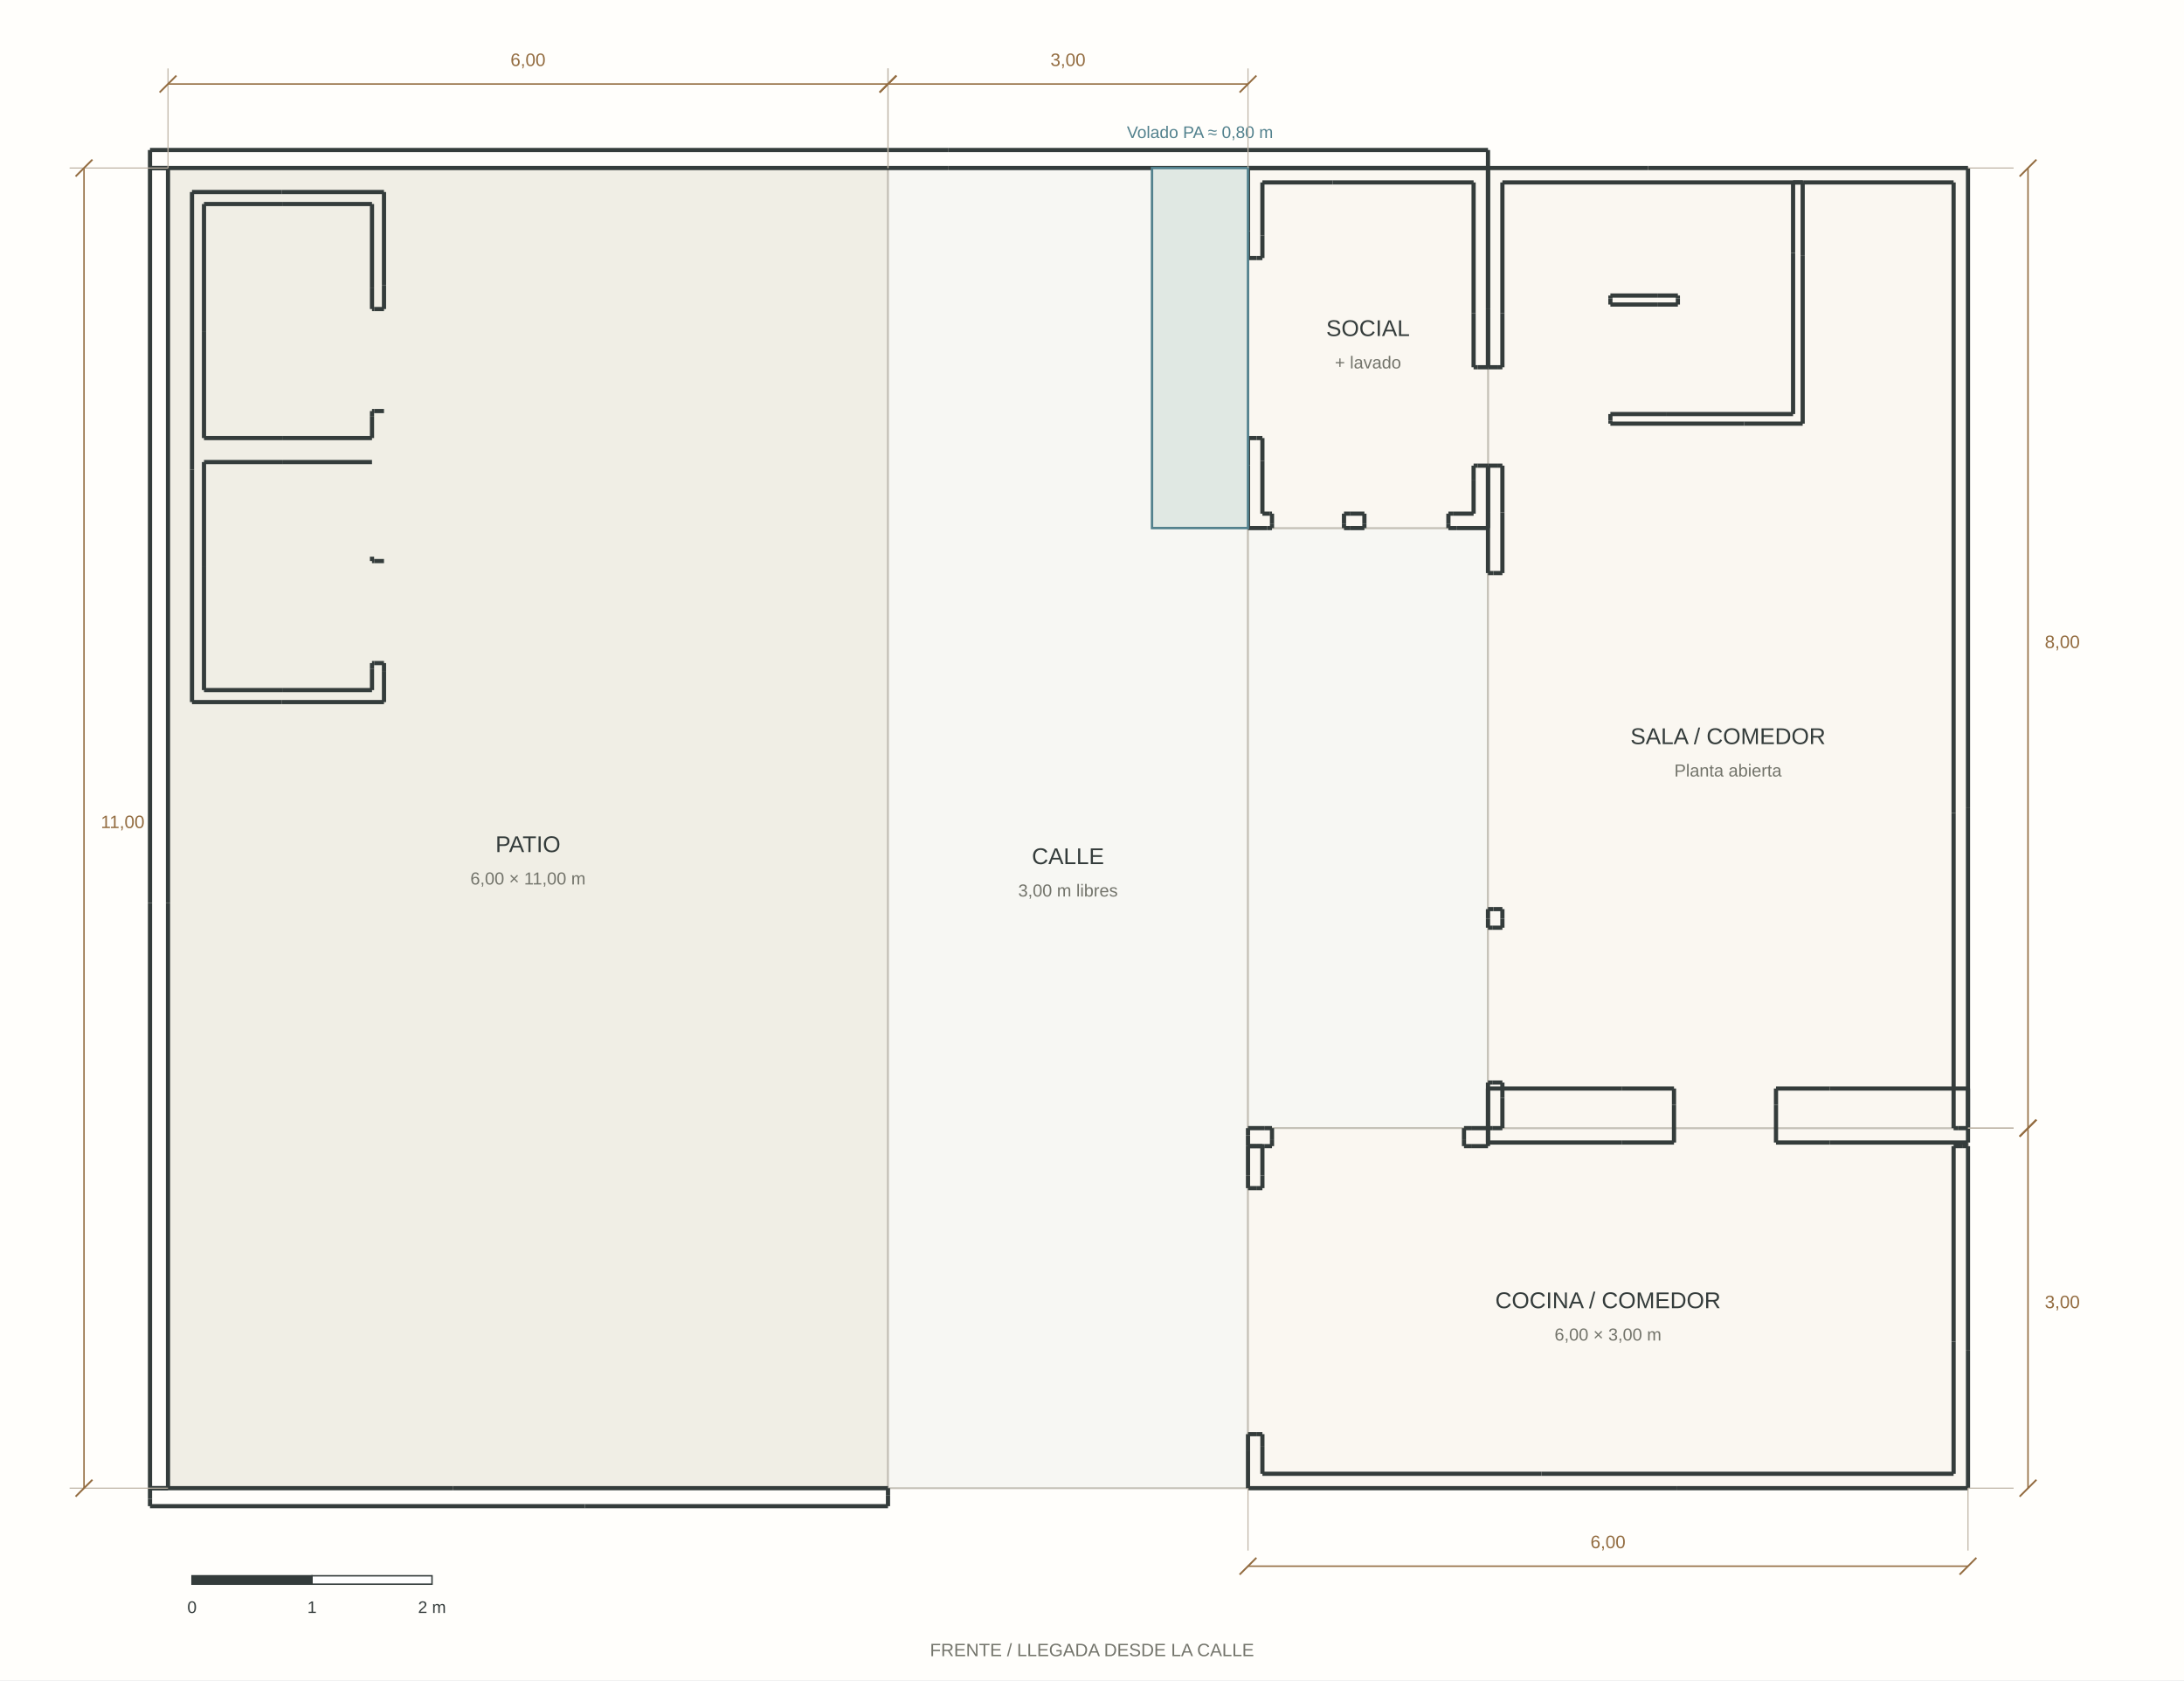
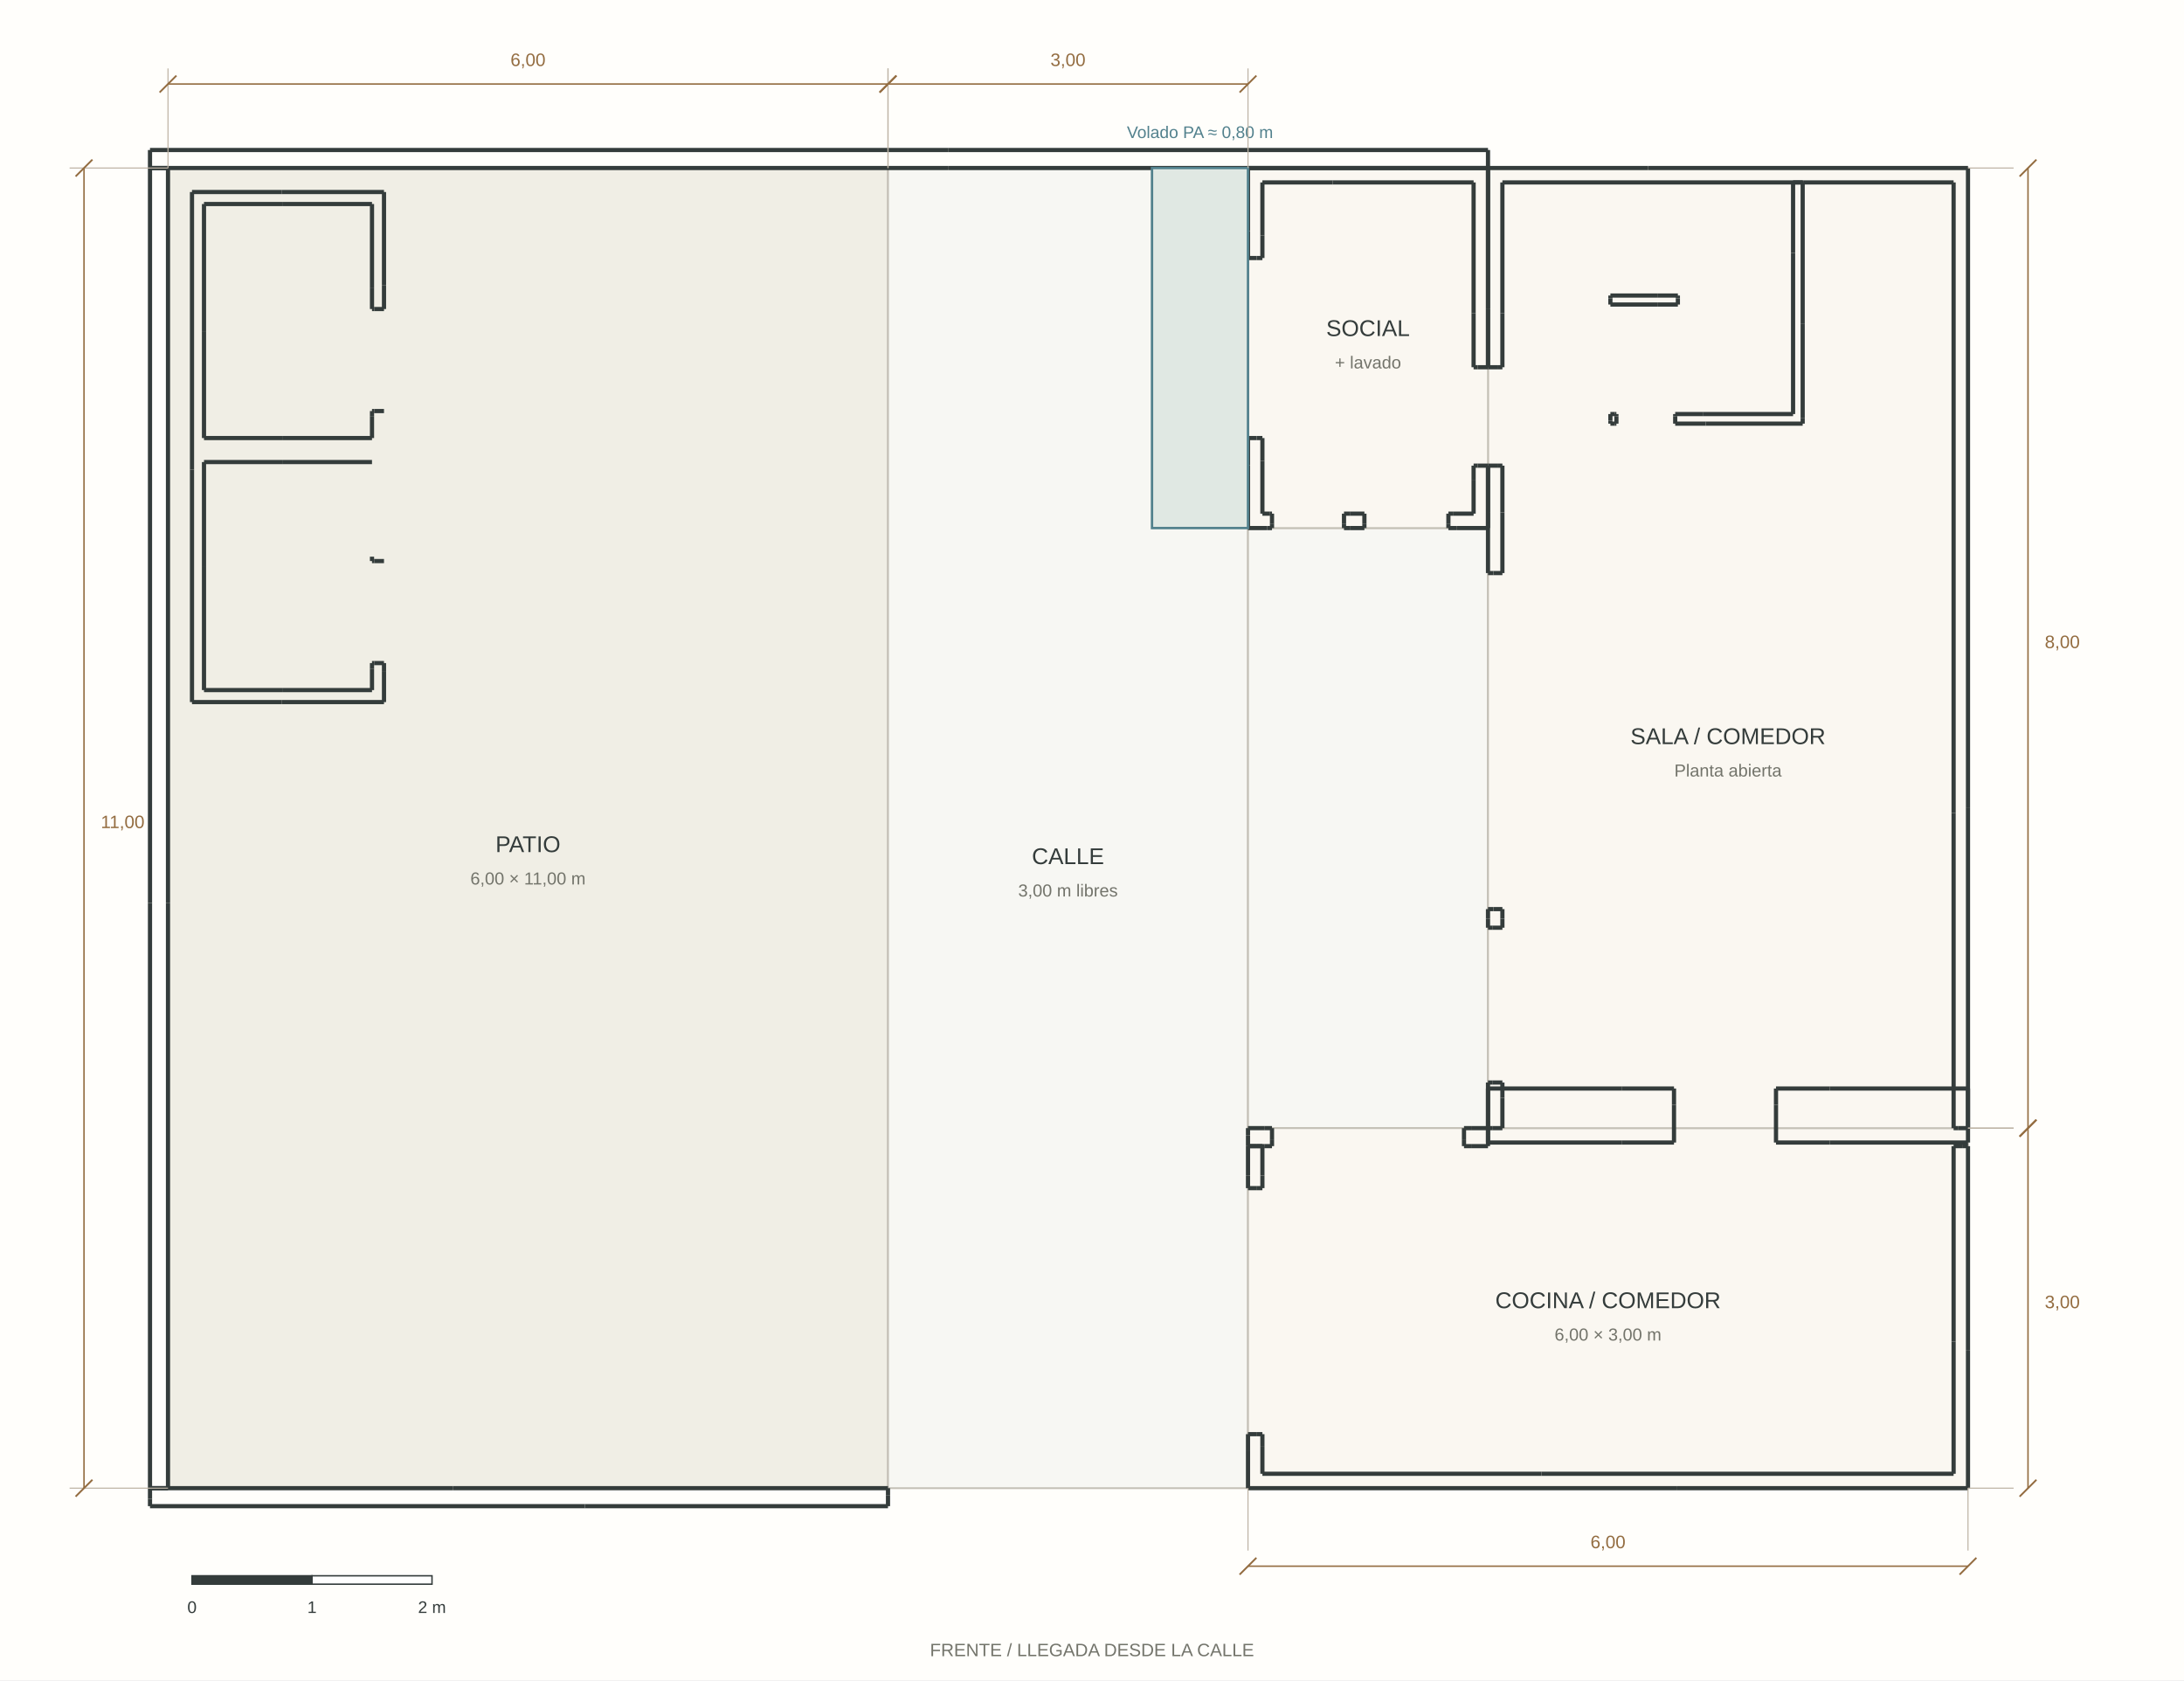
<svg xmlns="http://www.w3.org/2000/svg" viewBox="0 0 1456.0 1120.0" role="img" aria-label="Conjunto y medidas generales">
  <rect width="100%" height="100%" fill="#fffefb" />
  <polygon points="112.0,992.0 592.0,992.0 592.0,112.0 112.0,112.0" fill="#f0eee5" stroke="#c4c0b6" stroke-width="1.2" />
  <polygon points="592.0,992.0 832.0,992.0 832.0,112.0 592.0,112.0" fill="#f7f7f3" stroke="#c4c0b6" stroke-width="1.2" />
  <polygon points="832.0,752.0 992.0,752.0 992.0,352.0 832.0,352.0" fill="#f7f7f3" stroke="#c4c0b6" stroke-width="1.2" />
  <polygon points="832.0,992.0 1312.0,992.0 1312.0,752.0 832.0,752.0" fill="#faf7f1" stroke="#c4c0b6" stroke-width="1.2" />
  <polygon points="992.0,752.0 1312.0,752.0 1312.0,112.0 992.0,112.0" fill="#faf7f1" stroke="#c4c0b6" stroke-width="1.2" />
  <polygon points="832.0,352.0 992.0,352.0 992.0,112.0 832.0,112.0" fill="#faf7f1" stroke="#c4c0b6" stroke-width="1.2" />
  <polyline points="995.2,752.0 992.0,752.0" fill="none" stroke="#343c3b" stroke-width="2.8" />
  <polyline points="1001.6,752.0 995.2,752.0" fill="none" stroke="#343c3b" stroke-width="2.8" />
  <polyline points="995.2,721.6 992.0,721.6" fill="none" stroke="#343c3b" stroke-width="2.8" />
  <polyline points="1001.6,721.6 995.2,721.6" fill="none" stroke="#343c3b" stroke-width="2.8" />
  <polyline points="992.0,741.867 992.0,721.6" fill="none" stroke="#343c3b" stroke-width="2.8" />
  <polyline points="992.0,752.0 992.0,741.867" fill="none" stroke="#343c3b" stroke-width="2.8" />
  <polyline points="1001.6,731.733 1001.6,721.6" fill="none" stroke="#343c3b" stroke-width="2.8" />
  <polyline points="1001.6,752.0 1001.6,731.733" fill="none" stroke="#343c3b" stroke-width="2.8" />
  <polyline points="992.0,205.899 992.0,112.0" fill="none" stroke="#343c3b" stroke-width="2.8" />
  <polyline points="992.0,244.8 992.0,205.899" fill="none" stroke="#343c3b" stroke-width="2.8" />
  <polyline points="992.0,341.624 992.0,310.4" fill="none" stroke="#343c3b" stroke-width="2.8" />
  <polyline points="992.0,382.0 992.0,341.624" fill="none" stroke="#343c3b" stroke-width="2.8" />
  <polyline points="992.0,612.414 992.0,606.0" fill="none" stroke="#343c3b" stroke-width="2.8" />
  <polyline points="992.0,618.4 992.0,612.414" fill="none" stroke="#343c3b" stroke-width="2.8" />
  <polyline points="992.0,112.0 1098.667,112.0" fill="none" stroke="#343c3b" stroke-width="2.8" />
  <polyline points="1312.0,112.0 1098.667,112.0" fill="none" stroke="#343c3b" stroke-width="2.8" />
  <polyline points="1312.0,752.0 1312.0,538.667" fill="none" stroke="#343c3b" stroke-width="2.8" />
  <polyline points="1312.0,538.667 1312.0,112.0" fill="none" stroke="#343c3b" stroke-width="2.8" />
  <polyline points="1305.6,752.0 1302.4,752.0" fill="none" stroke="#343c3b" stroke-width="2.8" />
  <polyline points="1312.0,752.0 1305.6,752.0" fill="none" stroke="#343c3b" stroke-width="2.8" />
  <polyline points="1302.4,752.0 1302.4,541.867" fill="none" stroke="#343c3b" stroke-width="2.8" />
  <polyline points="1302.4,541.867 1302.4,121.6" fill="none" stroke="#343c3b" stroke-width="2.8" />
  <polyline points="1302.4,121.6 1202.133,121.6" fill="none" stroke="#343c3b" stroke-width="2.8" />
  <polyline points="1202.133,121.6 1001.6,121.6" fill="none" stroke="#343c3b" stroke-width="2.8" />
  <polyline points="1001.6,244.8 1001.6,208.711" fill="none" stroke="#343c3b" stroke-width="2.8" />
  <polyline points="1001.6,208.711 1001.6,121.6" fill="none" stroke="#343c3b" stroke-width="2.8" />
  <polyline points="1001.6,341.624 1001.6,310.4" fill="none" stroke="#343c3b" stroke-width="2.8" />
  <polyline points="1001.6,382.0 1001.6,341.624" fill="none" stroke="#343c3b" stroke-width="2.8" />
  <polyline points="1001.6,612.414 1001.6,606.0" fill="none" stroke="#343c3b" stroke-width="2.8" />
  <polyline points="1001.6,618.4 1001.6,612.414" fill="none" stroke="#343c3b" stroke-width="2.8" />
  <polyline points="995.2,618.4 992.0,618.4" fill="none" stroke="#343c3b" stroke-width="2.8" />
  <polyline points="1001.6,618.4 995.2,618.4" fill="none" stroke="#343c3b" stroke-width="2.8" />
  <polyline points="1001.6,310.4 998.788,310.4" fill="none" stroke="#343c3b" stroke-width="2.8" />
  <polyline points="998.788,310.4 992.0,310.4" fill="none" stroke="#343c3b" stroke-width="2.8" />
  <polyline points="1001.6,244.8 998.788,244.8" fill="none" stroke="#343c3b" stroke-width="2.8" />
  <polyline points="998.788,244.8 992.0,244.8" fill="none" stroke="#343c3b" stroke-width="2.8" />
  <polyline points="995.6,382.0 992.0,382.0" fill="none" stroke="#343c3b" stroke-width="2.8" />
  <polyline points="1001.6,382.0 995.6,382.0" fill="none" stroke="#343c3b" stroke-width="2.8" />
  <polyline points="995.6,606.0 992.0,606.0" fill="none" stroke="#343c3b" stroke-width="2.8" />
  <polyline points="1001.6,606.0 995.6,606.0" fill="none" stroke="#343c3b" stroke-width="2.8" />
  <polyline points="832.0,783.6 832.0,764.0" fill="none" stroke="#343c3b" stroke-width="2.8" />
  <polyline points="832.0,792.0 832.0,783.6" fill="none" stroke="#343c3b" stroke-width="2.8" />
  <polyline points="832.0,966.8 832.0,956.0" fill="none" stroke="#343c3b" stroke-width="2.8" />
  <polyline points="832.0,992.0 832.0,966.8" fill="none" stroke="#343c3b" stroke-width="2.8" />
  <polyline points="841.6,764.0 837.723,764.0" fill="none" stroke="#343c3b" stroke-width="2.8" />
  <polyline points="837.723,764.0 832.0,764.0" fill="none" stroke="#343c3b" stroke-width="2.8" />
  <polyline points="1312.0,992.0 1118.154,992.0" fill="none" stroke="#343c3b" stroke-width="2.8" />
  <polyline points="1118.154,992.0 832.0,992.0" fill="none" stroke="#343c3b" stroke-width="2.8" />
  <polyline points="838.0,792.0 832.0,792.0" fill="none" stroke="#343c3b" stroke-width="2.8" />
  <polyline points="841.6,792.0 838.0,792.0" fill="none" stroke="#343c3b" stroke-width="2.8" />
  <polyline points="838.0,956.0 832.0,956.0" fill="none" stroke="#343c3b" stroke-width="2.8" />
  <polyline points="841.6,956.0 838.0,956.0" fill="none" stroke="#343c3b" stroke-width="2.8" />
  <polyline points="841.6,783.6 841.6,764.0" fill="none" stroke="#343c3b" stroke-width="2.8" />
  <polyline points="841.6,792.0 841.6,783.6" fill="none" stroke="#343c3b" stroke-width="2.8" />
  <polyline points="841.6,963.92 841.6,956.0" fill="none" stroke="#343c3b" stroke-width="2.8" />
  <polyline points="841.6,982.4 841.6,963.92" fill="none" stroke="#343c3b" stroke-width="2.8" />
  <polyline points="841.6,982.4 1027.692,982.4" fill="none" stroke="#343c3b" stroke-width="2.8" />
  <polyline points="1302.4,982.4 1027.692,982.4" fill="none" stroke="#343c3b" stroke-width="2.8" />
  <polyline points="1302.4,982.4 1302.4,894.2" fill="none" stroke="#343c3b" stroke-width="2.8" />
  <polyline points="1302.4,894.2 1302.4,764.0" fill="none" stroke="#343c3b" stroke-width="2.8" />
  <polyline points="1312.0,764.0 1308.123,764.0" fill="none" stroke="#343c3b" stroke-width="2.8" />
  <polyline points="1308.123,764.0 1302.4,764.0" fill="none" stroke="#343c3b" stroke-width="2.8" />
  <polyline points="1312.0,992.0 1312.0,899.923" fill="none" stroke="#343c3b" stroke-width="2.8" />
  <polyline points="1312.0,899.923 1312.0,764.0" fill="none" stroke="#343c3b" stroke-width="2.8" />
  <polyline points="844.727,352.0 848.0,352.0" fill="none" stroke="#343c3b" stroke-width="2.8" />
  <polyline points="844.727,352.0 832.0,352.0" fill="none" stroke="#343c3b" stroke-width="2.8" />
  <polyline points="900.295,352.0 896.0,352.0" fill="none" stroke="#343c3b" stroke-width="2.8" />
  <polyline points="909.6,352.0 900.295,352.0" fill="none" stroke="#343c3b" stroke-width="2.8" />
  <polyline points="971.0,352.0 965.6,352.0" fill="none" stroke="#343c3b" stroke-width="2.8" />
  <polyline points="992.0,352.0 971.0,352.0" fill="none" stroke="#343c3b" stroke-width="2.8" />
  <polyline points="992.0,244.8 992.0,205.899" fill="none" stroke="#343c3b" stroke-width="2.8" />
  <polyline points="992.0,205.899 992.0,112.0" fill="none" stroke="#343c3b" stroke-width="2.8" />
  <polyline points="992.0,322.586 992.0,310.4" fill="none" stroke="#343c3b" stroke-width="2.8" />
  <polyline points="992.0,352.0 992.0,322.586" fill="none" stroke="#343c3b" stroke-width="2.8" />
  <polyline points="832.0,154.0 832.0,112.0" fill="none" stroke="#343c3b" stroke-width="2.8" />
  <polyline points="832.0,172.0 832.0,154.0" fill="none" stroke="#343c3b" stroke-width="2.8" />
  <polyline points="832.0,310.0 832.0,292.0" fill="none" stroke="#343c3b" stroke-width="2.8" />
  <polyline points="832.0,352.0 832.0,310.0" fill="none" stroke="#343c3b" stroke-width="2.8" />
  <polyline points="848.0,348.968 848.0,342.4" fill="none" stroke="#343c3b" stroke-width="2.8" />
  <polyline points="848.0,352.0 848.0,348.968" fill="none" stroke="#343c3b" stroke-width="2.8" />
  <polyline points="896.0,348.968 896.0,342.4" fill="none" stroke="#343c3b" stroke-width="2.8" />
  <polyline points="896.0,352.0 896.0,348.968" fill="none" stroke="#343c3b" stroke-width="2.8" />
  <polyline points="965.6,348.968 965.6,342.4" fill="none" stroke="#343c3b" stroke-width="2.8" />
  <polyline points="965.6,352.0 965.6,348.968" fill="none" stroke="#343c3b" stroke-width="2.8" />
  <polyline points="909.6,348.968 909.6,342.4" fill="none" stroke="#343c3b" stroke-width="2.8" />
  <polyline points="909.6,352.0 909.6,348.968" fill="none" stroke="#343c3b" stroke-width="2.8" />
  <polyline points="992.0,112.0 938.667,112.0" fill="none" stroke="#343c3b" stroke-width="2.8" />
  <polyline points="938.667,112.0 832.0,112.0" fill="none" stroke="#343c3b" stroke-width="2.8" />
  <polyline points="985.212,244.8 982.4,244.8" fill="none" stroke="#343c3b" stroke-width="2.8" />
  <polyline points="992.0,244.8 985.212,244.8" fill="none" stroke="#343c3b" stroke-width="2.8" />
  <polyline points="982.4,244.8 982.4,208.711" fill="none" stroke="#343c3b" stroke-width="2.8" />
  <polyline points="982.4,208.711 982.4,121.6" fill="none" stroke="#343c3b" stroke-width="2.8" />
  <polyline points="982.4,319.774 982.4,310.4" fill="none" stroke="#343c3b" stroke-width="2.8" />
  <polyline points="982.4,342.4 982.4,319.774" fill="none" stroke="#343c3b" stroke-width="2.8" />
  <polyline points="888.533,121.6 841.6,121.6" fill="none" stroke="#343c3b" stroke-width="2.8" />
  <polyline points="982.4,121.6 888.533,121.6" fill="none" stroke="#343c3b" stroke-width="2.8" />
  <polyline points="841.6,156.88 841.6,121.6" fill="none" stroke="#343c3b" stroke-width="2.8" />
  <polyline points="841.6,172.0 841.6,156.88" fill="none" stroke="#343c3b" stroke-width="2.8" />
  <polyline points="841.6,307.12 841.6,292.0" fill="none" stroke="#343c3b" stroke-width="2.8" />
  <polyline points="841.6,342.4 841.6,307.12" fill="none" stroke="#343c3b" stroke-width="2.8" />
  <polyline points="848.0,342.4 846.691,342.4" fill="none" stroke="#343c3b" stroke-width="2.8" />
  <polyline points="846.691,342.4 841.6,342.4" fill="none" stroke="#343c3b" stroke-width="2.8" />
  <polyline points="900.295,342.4 896.0,342.4" fill="none" stroke="#343c3b" stroke-width="2.8" />
  <polyline points="909.6,342.4 900.295,342.4" fill="none" stroke="#343c3b" stroke-width="2.8" />
  <polyline points="969.036,342.4 965.6,342.4" fill="none" stroke="#343c3b" stroke-width="2.8" />
  <polyline points="982.4,342.4 969.036,342.4" fill="none" stroke="#343c3b" stroke-width="2.8" />
  <polyline points="985.212,310.4 982.4,310.4" fill="none" stroke="#343c3b" stroke-width="2.8" />
  <polyline points="992.0,310.4 985.212,310.4" fill="none" stroke="#343c3b" stroke-width="2.8" />
  <polyline points="837.76,172.0 832.0,172.0" fill="none" stroke="#343c3b" stroke-width="2.8" />
  <polyline points="841.6,172.0 837.76,172.0" fill="none" stroke="#343c3b" stroke-width="2.8" />
  <polyline points="837.76,292.0 832.0,292.0" fill="none" stroke="#343c3b" stroke-width="2.8" />
  <polyline points="841.6,292.0 837.76,292.0" fill="none" stroke="#343c3b" stroke-width="2.8" />
  <polyline points="992.0,761.6 992.0,747.062" fill="none" stroke="#343c3b" stroke-width="2.8" />
  <polyline points="992.0,747.062 992.0,725.6" fill="none" stroke="#343c3b" stroke-width="2.8" />
  <polyline points="1081.395,761.6 992.0,761.6" fill="none" stroke="#343c3b" stroke-width="2.8" />
  <polyline points="1116.0,761.6 1081.395,761.6" fill="none" stroke="#343c3b" stroke-width="2.8" />
  <polyline points="1219.721,761.6 1184.0,761.6" fill="none" stroke="#343c3b" stroke-width="2.8" />
  <polyline points="1312.0,761.6 1219.721,761.6" fill="none" stroke="#343c3b" stroke-width="2.8" />
  <polyline points="1081.395,725.6 992.0,725.6" fill="none" stroke="#343c3b" stroke-width="2.8" />
  <polyline points="1116.0,725.6 1081.395,725.6" fill="none" stroke="#343c3b" stroke-width="2.8" />
  <polyline points="1219.721,725.6 1184.0,725.6" fill="none" stroke="#343c3b" stroke-width="2.8" />
  <polyline points="1312.0,725.6 1219.721,725.6" fill="none" stroke="#343c3b" stroke-width="2.8" />
  <polyline points="1312.0,761.6 1312.0,747.062" fill="none" stroke="#343c3b" stroke-width="2.8" />
  <polyline points="1312.0,747.062 1312.0,725.6" fill="none" stroke="#343c3b" stroke-width="2.8" />
  <polyline points="1184.0,736.4 1184.0,725.6" fill="none" stroke="#343c3b" stroke-width="2.8" />
  <polyline points="1184.0,761.6 1184.0,736.4" fill="none" stroke="#343c3b" stroke-width="2.8" />
  <polyline points="1116.0,736.4 1116.0,725.6" fill="none" stroke="#343c3b" stroke-width="2.8" />
  <polyline points="1116.0,761.6 1116.0,736.4" fill="none" stroke="#343c3b" stroke-width="2.8" />
  <polyline points="832.0,756.846 832.0,752.0" fill="none" stroke="#343c3b" stroke-width="2.8" />
  <polyline points="832.0,764.0 832.0,756.846" fill="none" stroke="#343c3b" stroke-width="2.8" />
  <polyline points="843.2,764.0 848.0,764.0" fill="none" stroke="#343c3b" stroke-width="2.8" />
  <polyline points="843.2,764.0 832.0,764.0" fill="none" stroke="#343c3b" stroke-width="2.8" />
  <polyline points="980.8,764.0 976.0,764.0" fill="none" stroke="#343c3b" stroke-width="2.8" />
  <polyline points="992.0,764.0 980.8,764.0" fill="none" stroke="#343c3b" stroke-width="2.8" />
  <polyline points="848.0,752.0 843.2,752.0" fill="none" stroke="#343c3b" stroke-width="2.8" />
  <polyline points="843.2,752.0 832.0,752.0" fill="none" stroke="#343c3b" stroke-width="2.8" />
  <polyline points="980.8,752.0 976.0,752.0" fill="none" stroke="#343c3b" stroke-width="2.8" />
  <polyline points="992.0,752.0 980.8,752.0" fill="none" stroke="#343c3b" stroke-width="2.8" />
  <polyline points="992.0,756.846 992.0,752.0" fill="none" stroke="#343c3b" stroke-width="2.8" />
  <polyline points="992.0,764.0 992.0,756.846" fill="none" stroke="#343c3b" stroke-width="2.8" />
  <polyline points="976.0,759.5 976.0,752.0" fill="none" stroke="#343c3b" stroke-width="2.8" />
  <polyline points="976.0,764.0 976.0,759.5" fill="none" stroke="#343c3b" stroke-width="2.8" />
  <polyline points="848.0,759.5 848.0,752.0" fill="none" stroke="#343c3b" stroke-width="2.8" />
  <polyline points="848.0,764.0 848.0,759.5" fill="none" stroke="#343c3b" stroke-width="2.8" />
  <polyline points="1073.6,280.452 1073.6,276.0" fill="none" stroke="#343c3b" stroke-width="2.8" />
  <polyline points="1073.6,282.4 1073.6,280.452" fill="none" stroke="#343c3b" stroke-width="2.8" />
-   <polyline points="1162.771,282.4 1073.6,282.4" fill="none" stroke="#343c3b" stroke-width="2.8" />
-   <polyline points="1201.784,282.4 1162.771,282.4" fill="none" stroke="#343c3b" stroke-width="2.8" />
-   <polyline points="1195.384,276.0 1110.665,276.0" fill="none" stroke="#343c3b" stroke-width="2.8" />
-   <polyline points="1110.665,276.0 1073.6,276.0" fill="none" stroke="#343c3b" stroke-width="2.8" />
+   <polyline points="1077.6,276.0 1076.643,276.0" fill="none" stroke="#343c3b" stroke-width="2.8" />
+   <polyline points="1135.592,276.0 1116.8,276.0" fill="none" stroke="#343c3b" stroke-width="2.8" />
+   <polyline points="1073.6,276.0 1076.643,276.0" fill="none" stroke="#343c3b" stroke-width="2.8" />
+   <polyline points="1195.384,276.0 1135.592,276.0" fill="none" stroke="#343c3b" stroke-width="2.8" />
+   <polyline points="1201.784,278.504 1201.784,215.583" fill="none" stroke="#343c3b" stroke-width="2.8" />
+   <polyline points="1201.784,282.4 1201.784,278.504" fill="none" stroke="#343c3b" stroke-width="2.8" />
+   <polyline points="1201.784,215.583 1201.784,121.6" fill="none" stroke="#343c3b" stroke-width="2.8" />
+   <polyline points="1116.8,277.564 1116.8,276.0" fill="none" stroke="#343c3b" stroke-width="2.8" />
+   <polyline points="1116.8,282.4 1116.8,277.564" fill="none" stroke="#343c3b" stroke-width="2.8" />
+   <polyline points="1077.6,277.564 1077.6,276.0" fill="none" stroke="#343c3b" stroke-width="2.8" />
+   <polyline points="1077.6,282.4 1077.6,277.564" fill="none" stroke="#343c3b" stroke-width="2.8" />
+   <polyline points="1199.836,121.6 1195.384,121.6" fill="none" stroke="#343c3b" stroke-width="2.8" />
+   <polyline points="1201.784,121.6 1199.836,121.6" fill="none" stroke="#343c3b" stroke-width="2.8" />
  <polyline points="1195.384,276.0 1195.384,168.591" fill="none" stroke="#343c3b" stroke-width="2.8" />
  <polyline points="1195.384,168.591 1195.384,121.6" fill="none" stroke="#343c3b" stroke-width="2.8" />
-   <polyline points="1199.836,121.6 1195.384,121.6" fill="none" stroke="#343c3b" stroke-width="2.8" />
-   <polyline points="1201.784,121.6 1199.836,121.6" fill="none" stroke="#343c3b" stroke-width="2.8" />
-   <polyline points="1201.784,282.4 1201.784,170.539" fill="none" stroke="#343c3b" stroke-width="2.8" />
-   <polyline points="1201.784,170.539 1201.784,121.6" fill="none" stroke="#343c3b" stroke-width="2.8" />
+   <polyline points="1077.6,282.4 1076.643,282.4" fill="none" stroke="#343c3b" stroke-width="2.8" />
+   <polyline points="1137.122,282.4 1116.8,282.4" fill="none" stroke="#343c3b" stroke-width="2.8" />
+   <polyline points="1201.784,282.4 1137.122,282.4" fill="none" stroke="#343c3b" stroke-width="2.8" />
+   <polyline points="1073.6,282.4 1076.643,282.4" fill="none" stroke="#343c3b" stroke-width="2.8" />
  <polyline points="1073.6,203.0 1073.6,198.826" fill="none" stroke="#343c3b" stroke-width="2.8" />
  <polyline points="1073.6,198.826 1073.6,197.0" fill="none" stroke="#343c3b" stroke-width="2.8" />
  <polyline points="1118.584,203.0 1118.584,198.826" fill="none" stroke="#343c3b" stroke-width="2.8" />
  <polyline points="1118.584,198.826 1118.584,197.0" fill="none" stroke="#343c3b" stroke-width="2.8" />
  <polyline points="1104.893,203.0 1073.6,203.0" fill="none" stroke="#343c3b" stroke-width="2.8" />
  <polyline points="1118.584,203.0 1104.893,203.0" fill="none" stroke="#343c3b" stroke-width="2.8" />
  <polyline points="1104.893,197.0 1073.6,197.0" fill="none" stroke="#343c3b" stroke-width="2.8" />
  <polyline points="1118.584,197.0 1104.893,197.0" fill="none" stroke="#343c3b" stroke-width="2.8" />
  <polyline points="256.0,206.0 256.0,190.02" fill="none" stroke="#343c3b" stroke-width="2.8" />
  <polyline points="256.0,190.02 256.0,128.0" fill="none" stroke="#343c3b" stroke-width="2.8" />
  <polyline points="256.0,447.327 256.0,442.0" fill="none" stroke="#343c3b" stroke-width="2.8" />
  <polyline points="256.0,468.0 256.0,447.327" fill="none" stroke="#343c3b" stroke-width="2.8" />
  <polyline points="187.697,468.0 128.0,468.0" fill="none" stroke="#343c3b" stroke-width="2.8" />
  <polyline points="256.0,468.0 187.697,468.0" fill="none" stroke="#343c3b" stroke-width="2.8" />
  <polyline points="256.0,128.0 187.697,128.0" fill="none" stroke="#343c3b" stroke-width="2.8" />
  <polyline points="187.697,128.0 128.0,128.0" fill="none" stroke="#343c3b" stroke-width="2.8" />
  <polyline points="128.0,468.0 128.0,312.979" fill="none" stroke="#343c3b" stroke-width="2.8" />
  <polyline points="128.0,312.979 128.0,128.0" fill="none" stroke="#343c3b" stroke-width="2.8" />
  <polyline points="248.0,292.0 188.16,292.0" fill="none" stroke="#343c3b" stroke-width="2.8" />
  <polyline points="188.16,292.0 136.0,292.0" fill="none" stroke="#343c3b" stroke-width="2.8" />
  <polyline points="248.0,191.659 248.0,136.0" fill="none" stroke="#343c3b" stroke-width="2.8" />
  <polyline points="248.0,206.0 248.0,191.659" fill="none" stroke="#343c3b" stroke-width="2.8" />
  <polyline points="248.0,277.688 248.0,274.0" fill="none" stroke="#343c3b" stroke-width="2.8" />
  <polyline points="248.0,292.0 248.0,277.688" fill="none" stroke="#343c3b" stroke-width="2.8" />
  <polyline points="188.16,136.0 136.0,136.0" fill="none" stroke="#343c3b" stroke-width="2.8" />
  <polyline points="248.0,136.0 188.16,136.0" fill="none" stroke="#343c3b" stroke-width="2.8" />
  <polyline points="136.0,220.773 136.0,136.0" fill="none" stroke="#343c3b" stroke-width="2.8" />
  <polyline points="136.0,292.0 136.0,220.773" fill="none" stroke="#343c3b" stroke-width="2.8" />
  <polyline points="248.0,460.0 188.16,460.0" fill="none" stroke="#343c3b" stroke-width="2.8" />
  <polyline points="188.16,460.0 136.0,460.0" fill="none" stroke="#343c3b" stroke-width="2.8" />
  <polyline points="248.0,445.688 248.0,442.0" fill="none" stroke="#343c3b" stroke-width="2.8" />
  <polyline points="248.0,460.0 248.0,445.688" fill="none" stroke="#343c3b" stroke-width="2.8" />
  <polyline points="248.0,374.0 248.0,371.076" fill="none" stroke="#343c3b" stroke-width="2.8" />
  <polyline points="136.0,460.0 136.0,377.401" fill="none" stroke="#343c3b" stroke-width="2.8" />
  <polyline points="136.0,377.401 136.0,308.0" fill="none" stroke="#343c3b" stroke-width="2.8" />
  <polyline points="188.16,308.0 136.0,308.0" fill="none" stroke="#343c3b" stroke-width="2.8" />
  <polyline points="248.0,308.0 188.16,308.0" fill="none" stroke="#343c3b" stroke-width="2.8" />
  <polyline points="249.639,206.0 248.0,206.0" fill="none" stroke="#343c3b" stroke-width="2.8" />
  <polyline points="256.0,206.0 249.639,206.0" fill="none" stroke="#343c3b" stroke-width="2.8" />
  <polyline points="249.639,274.0 248.0,274.0" fill="none" stroke="#343c3b" stroke-width="2.8" />
  <polyline points="256.0,274.0 249.639,274.0" fill="none" stroke="#343c3b" stroke-width="2.8" />
  <polyline points="249.639,442.0 248.0,442.0" fill="none" stroke="#343c3b" stroke-width="2.8" />
  <polyline points="256.0,442.0 249.639,442.0" fill="none" stroke="#343c3b" stroke-width="2.8" />
  <polyline points="249.639,374.0 248.0,374.0" fill="none" stroke="#343c3b" stroke-width="2.8" />
  <polyline points="256.0,374.0 249.639,374.0" fill="none" stroke="#343c3b" stroke-width="2.8" />
  <polyline points="100.0,992.0 100.0,601.867" fill="none" stroke="#343c3b" stroke-width="2.8" />
  <polyline points="100.0,601.867 100.0,112.0" fill="none" stroke="#343c3b" stroke-width="2.8" />
  <polyline points="112.0,992.0 112.0,601.867" fill="none" stroke="#343c3b" stroke-width="2.8" />
  <polyline points="112.0,601.867 112.0,112.0" fill="none" stroke="#343c3b" stroke-width="2.8" />
  <polyline points="112.0,992.0 106.68,992.0" fill="none" stroke="#343c3b" stroke-width="2.8" />
  <polyline points="106.68,992.0 100.0,992.0" fill="none" stroke="#343c3b" stroke-width="2.8" />
  <polyline points="112.0,112.0 106.68,112.0" fill="none" stroke="#343c3b" stroke-width="2.8" />
  <polyline points="106.68,112.0 100.0,112.0" fill="none" stroke="#343c3b" stroke-width="2.8" />
  <polyline points="100.0,112.0 100.0,107.157" fill="none" stroke="#343c3b" stroke-width="2.8" />
  <polyline points="100.0,107.157 100.0,100.0" fill="none" stroke="#343c3b" stroke-width="2.8" />
  <polyline points="992.0,112.0 992.0,107.157" fill="none" stroke="#343c3b" stroke-width="2.8" />
  <polyline points="992.0,107.157 992.0,100.0" fill="none" stroke="#343c3b" stroke-width="2.8" />
  <polyline points="992.0,112.0 632.014,112.0" fill="none" stroke="#343c3b" stroke-width="2.8" />
  <polyline points="632.014,112.0 100.0,112.0" fill="none" stroke="#343c3b" stroke-width="2.8" />
  <polyline points="992.0,100.0 632.014,100.0" fill="none" stroke="#343c3b" stroke-width="2.8" />
  <polyline points="632.014,100.0 100.0,100.0" fill="none" stroke="#343c3b" stroke-width="2.8" />
  <polyline points="592.0,1004.0 389.929,1004.0" fill="none" stroke="#343c3b" stroke-width="2.8" />
  <polyline points="389.929,1004.0 100.0,1004.0" fill="none" stroke="#343c3b" stroke-width="2.8" />
  <polyline points="592.0,992.0 592.0,996.929" fill="none" stroke="#343c3b" stroke-width="2.8" />
  <polyline points="592.0,996.929 592.0,1004.0" fill="none" stroke="#343c3b" stroke-width="2.8" />
  <polyline points="100.0,992.0 302.071,992.0" fill="none" stroke="#343c3b" stroke-width="2.8" />
  <polyline points="302.071,992.0 592.0,992.0" fill="none" stroke="#343c3b" stroke-width="2.8" />
  <polyline points="100.0,1004.0 100.0,999.071" fill="none" stroke="#343c3b" stroke-width="2.8" />
  <polyline points="100.0,999.071 100.0,992.0" fill="none" stroke="#343c3b" stroke-width="2.8" />
  <polygon points="768.0,352.0 832.0,352.0 832.0,112.0 768.0,112.0" fill="#e0e8e3" stroke="#52818d" stroke-width="1.6" />
  <text x="352.0" y="568.0" font-family="Arial,sans-serif" font-size="15.2" fill="#343c3b" text-anchor="middle">PATIO</text>
  <text x="352.0" y="589.6" font-family="Arial,sans-serif" font-size="11.6" fill="#73746b" text-anchor="middle">6,00 × 11,00 m</text>
  <text x="712.0" y="576.0" font-family="Arial,sans-serif" font-size="15.2" fill="#343c3b" text-anchor="middle">CALLE</text>
  <text x="712.0" y="597.6" font-family="Arial,sans-serif" font-size="11.6" fill="#73746b" text-anchor="middle">3,00 m libres</text>
  <text x="1072.0" y="872.0" font-family="Arial,sans-serif" font-size="15.2" fill="#343c3b" text-anchor="middle">COCINA / COMEDOR</text>
  <text x="1072.0" y="893.6" font-family="Arial,sans-serif" font-size="11.6" fill="#73746b" text-anchor="middle">6,00 × 3,00 m</text>
  <text x="1152.0" y="496.0" font-family="Arial,sans-serif" font-size="15.2" fill="#343c3b" text-anchor="middle">SALA / COMEDOR</text>
  <text x="1152.0" y="517.6" font-family="Arial,sans-serif" font-size="11.6" fill="#73746b" text-anchor="middle">Planta abierta</text>
  <text x="912.0" y="224.0" font-family="Arial,sans-serif" font-size="15.2" fill="#343c3b" text-anchor="middle">SOCIAL</text>
  <text x="912.0" y="245.6" font-family="Arial,sans-serif" font-size="11.6" fill="#73746b" text-anchor="middle">+ lavado</text>
  <text x="800.0" y="92.0" font-family="Arial,sans-serif" font-size="11.2" fill="#52818d" text-anchor="middle">Volado PA ≈ 0,80 m</text>
  <polyline points="112.0,112.0 112.0,45.6" fill="none" stroke="#bdb3a4" stroke-width="0.72" data-plan-dimensions="true" />
  <polyline points="592.0,112.0 592.0,45.6" fill="none" stroke="#bdb3a4" stroke-width="0.72" data-plan-dimensions="true" />
  <polyline points="112.0,56.0 592.0,56.0" fill="none" stroke="#936c40" stroke-width="0.96" data-plan-dimensions="true" />
  <polyline points="106.4,61.6 117.6,50.4" fill="none" stroke="#936c40" stroke-width="1.2" data-plan-dimensions="true" />
  <polyline points="586.4,61.6 597.6,50.4" fill="none" stroke="#936c40" stroke-width="1.2" data-plan-dimensions="true" />
  <text x="352.0" y="44.0" font-family="Arial,sans-serif" font-size="12.0" fill="#936c40" text-anchor="middle" data-plan-dimensions="true">6,00</text>
  <polyline points="592.0,112.0 592.0,45.6" fill="none" stroke="#bdb3a4" stroke-width="0.72" data-plan-dimensions="true" />
  <polyline points="832.0,112.0 832.0,45.6" fill="none" stroke="#bdb3a4" stroke-width="0.72" data-plan-dimensions="true" />
  <polyline points="592.0,56.0 832.0,56.0" fill="none" stroke="#936c40" stroke-width="0.96" data-plan-dimensions="true" />
  <polyline points="586.4,61.6 597.6,50.4" fill="none" stroke="#936c40" stroke-width="1.2" data-plan-dimensions="true" />
  <polyline points="826.4,61.6 837.6,50.4" fill="none" stroke="#936c40" stroke-width="1.2" data-plan-dimensions="true" />
  <text x="712.0" y="44.0" font-family="Arial,sans-serif" font-size="12.0" fill="#936c40" text-anchor="middle" data-plan-dimensions="true">3,00</text>
  <polyline points="832.0,992.0 832.0,1033.6" fill="none" stroke="#bdb3a4" stroke-width="0.72" data-plan-dimensions="true" />
  <polyline points="1312.0,992.0 1312.0,1033.6" fill="none" stroke="#bdb3a4" stroke-width="0.72" data-plan-dimensions="true" />
  <polyline points="832.0,1044.0 1312.0,1044.0" fill="none" stroke="#936c40" stroke-width="0.96" data-plan-dimensions="true" />
  <polyline points="826.4,1049.6 837.6,1038.4" fill="none" stroke="#936c40" stroke-width="1.2" data-plan-dimensions="true" />
  <polyline points="1306.4,1049.6 1317.6,1038.4" fill="none" stroke="#936c40" stroke-width="1.2" data-plan-dimensions="true" />
  <text x="1072.0" y="1032.0" font-family="Arial,sans-serif" font-size="12.0" fill="#936c40" text-anchor="middle" data-plan-dimensions="true">6,00</text>
  <polyline points="112.0,992.0 46.4,992.0" fill="none" stroke="#bdb3a4" stroke-width="0.72" data-plan-dimensions="true" />
  <polyline points="112.0,112.0 46.4,112.0" fill="none" stroke="#bdb3a4" stroke-width="0.72" data-plan-dimensions="true" />
  <polyline points="56.0,992.0 56.0,112.0" fill="none" stroke="#936c40" stroke-width="0.96" data-plan-dimensions="true" />
  <polyline points="50.4,997.6 61.6,986.4" fill="none" stroke="#936c40" stroke-width="1.2" data-plan-dimensions="true" />
  <polyline points="50.4,117.6 61.6,106.4" fill="none" stroke="#936c40" stroke-width="1.2" data-plan-dimensions="true" />
  <text x="67.2" y="552.0" font-family="Arial,sans-serif" font-size="12.0" fill="#936c40" text-anchor="start" data-plan-dimensions="true">11,00</text>
  <polyline points="1312.0,992.0 1342.4,992.0" fill="none" stroke="#bdb3a4" stroke-width="0.72" data-plan-dimensions="true" />
  <polyline points="1312.0,752.0 1342.4,752.0" fill="none" stroke="#bdb3a4" stroke-width="0.72" data-plan-dimensions="true" />
  <polyline points="1352.0,992.0 1352.0,752.0" fill="none" stroke="#936c40" stroke-width="0.96" data-plan-dimensions="true" />
  <polyline points="1346.4,997.6 1357.6,986.4" fill="none" stroke="#936c40" stroke-width="1.2" data-plan-dimensions="true" />
  <polyline points="1346.4,757.6 1357.6,746.4" fill="none" stroke="#936c40" stroke-width="1.2" data-plan-dimensions="true" />
  <text x="1363.2" y="872.0" font-family="Arial,sans-serif" font-size="12.0" fill="#936c40" text-anchor="start" data-plan-dimensions="true">3,00</text>
  <polyline points="1312.0,752.0 1342.4,752.0" fill="none" stroke="#bdb3a4" stroke-width="0.72" data-plan-dimensions="true" />
  <polyline points="1312.0,112.0 1342.4,112.0" fill="none" stroke="#bdb3a4" stroke-width="0.72" data-plan-dimensions="true" />
  <polyline points="1352.0,752.0 1352.0,112.0" fill="none" stroke="#936c40" stroke-width="0.96" data-plan-dimensions="true" />
  <polyline points="1346.4,757.6 1357.6,746.4" fill="none" stroke="#936c40" stroke-width="1.2" data-plan-dimensions="true" />
  <polyline points="1346.4,117.6 1357.6,106.4" fill="none" stroke="#936c40" stroke-width="1.2" data-plan-dimensions="true" />
  <text x="1363.2" y="432.0" font-family="Arial,sans-serif" font-size="12.0" fill="#936c40" text-anchor="start" data-plan-dimensions="true">8,00</text>
  <polygon points="128.0,1056.0 208.0,1056.0 208.0,1050.4 128.0,1050.4" fill="#343c3b" stroke="#343c3b" stroke-width="0.96" />
  <polygon points="208.0,1056.0 288.0,1056.0 288.0,1050.4 208.0,1050.4" fill="#ffffff" stroke="#343c3b" stroke-width="0.96" />
  <text x="128.0" y="1075.2" font-family="Arial,sans-serif" font-size="11.2" fill="#343c3b" text-anchor="middle">0</text>
  <text x="208.0" y="1075.2" font-family="Arial,sans-serif" font-size="11.2" fill="#343c3b" text-anchor="middle">1</text>
  <text x="288.0" y="1075.2" font-family="Arial,sans-serif" font-size="11.2" fill="#343c3b" text-anchor="middle">2 m</text>
  <text x="728.0" y="1104.0" font-family="Arial,sans-serif" font-size="12.0" fill="#73746b" text-anchor="middle">FRENTE / LLEGADA DESDE LA CALLE</text>
</svg>
